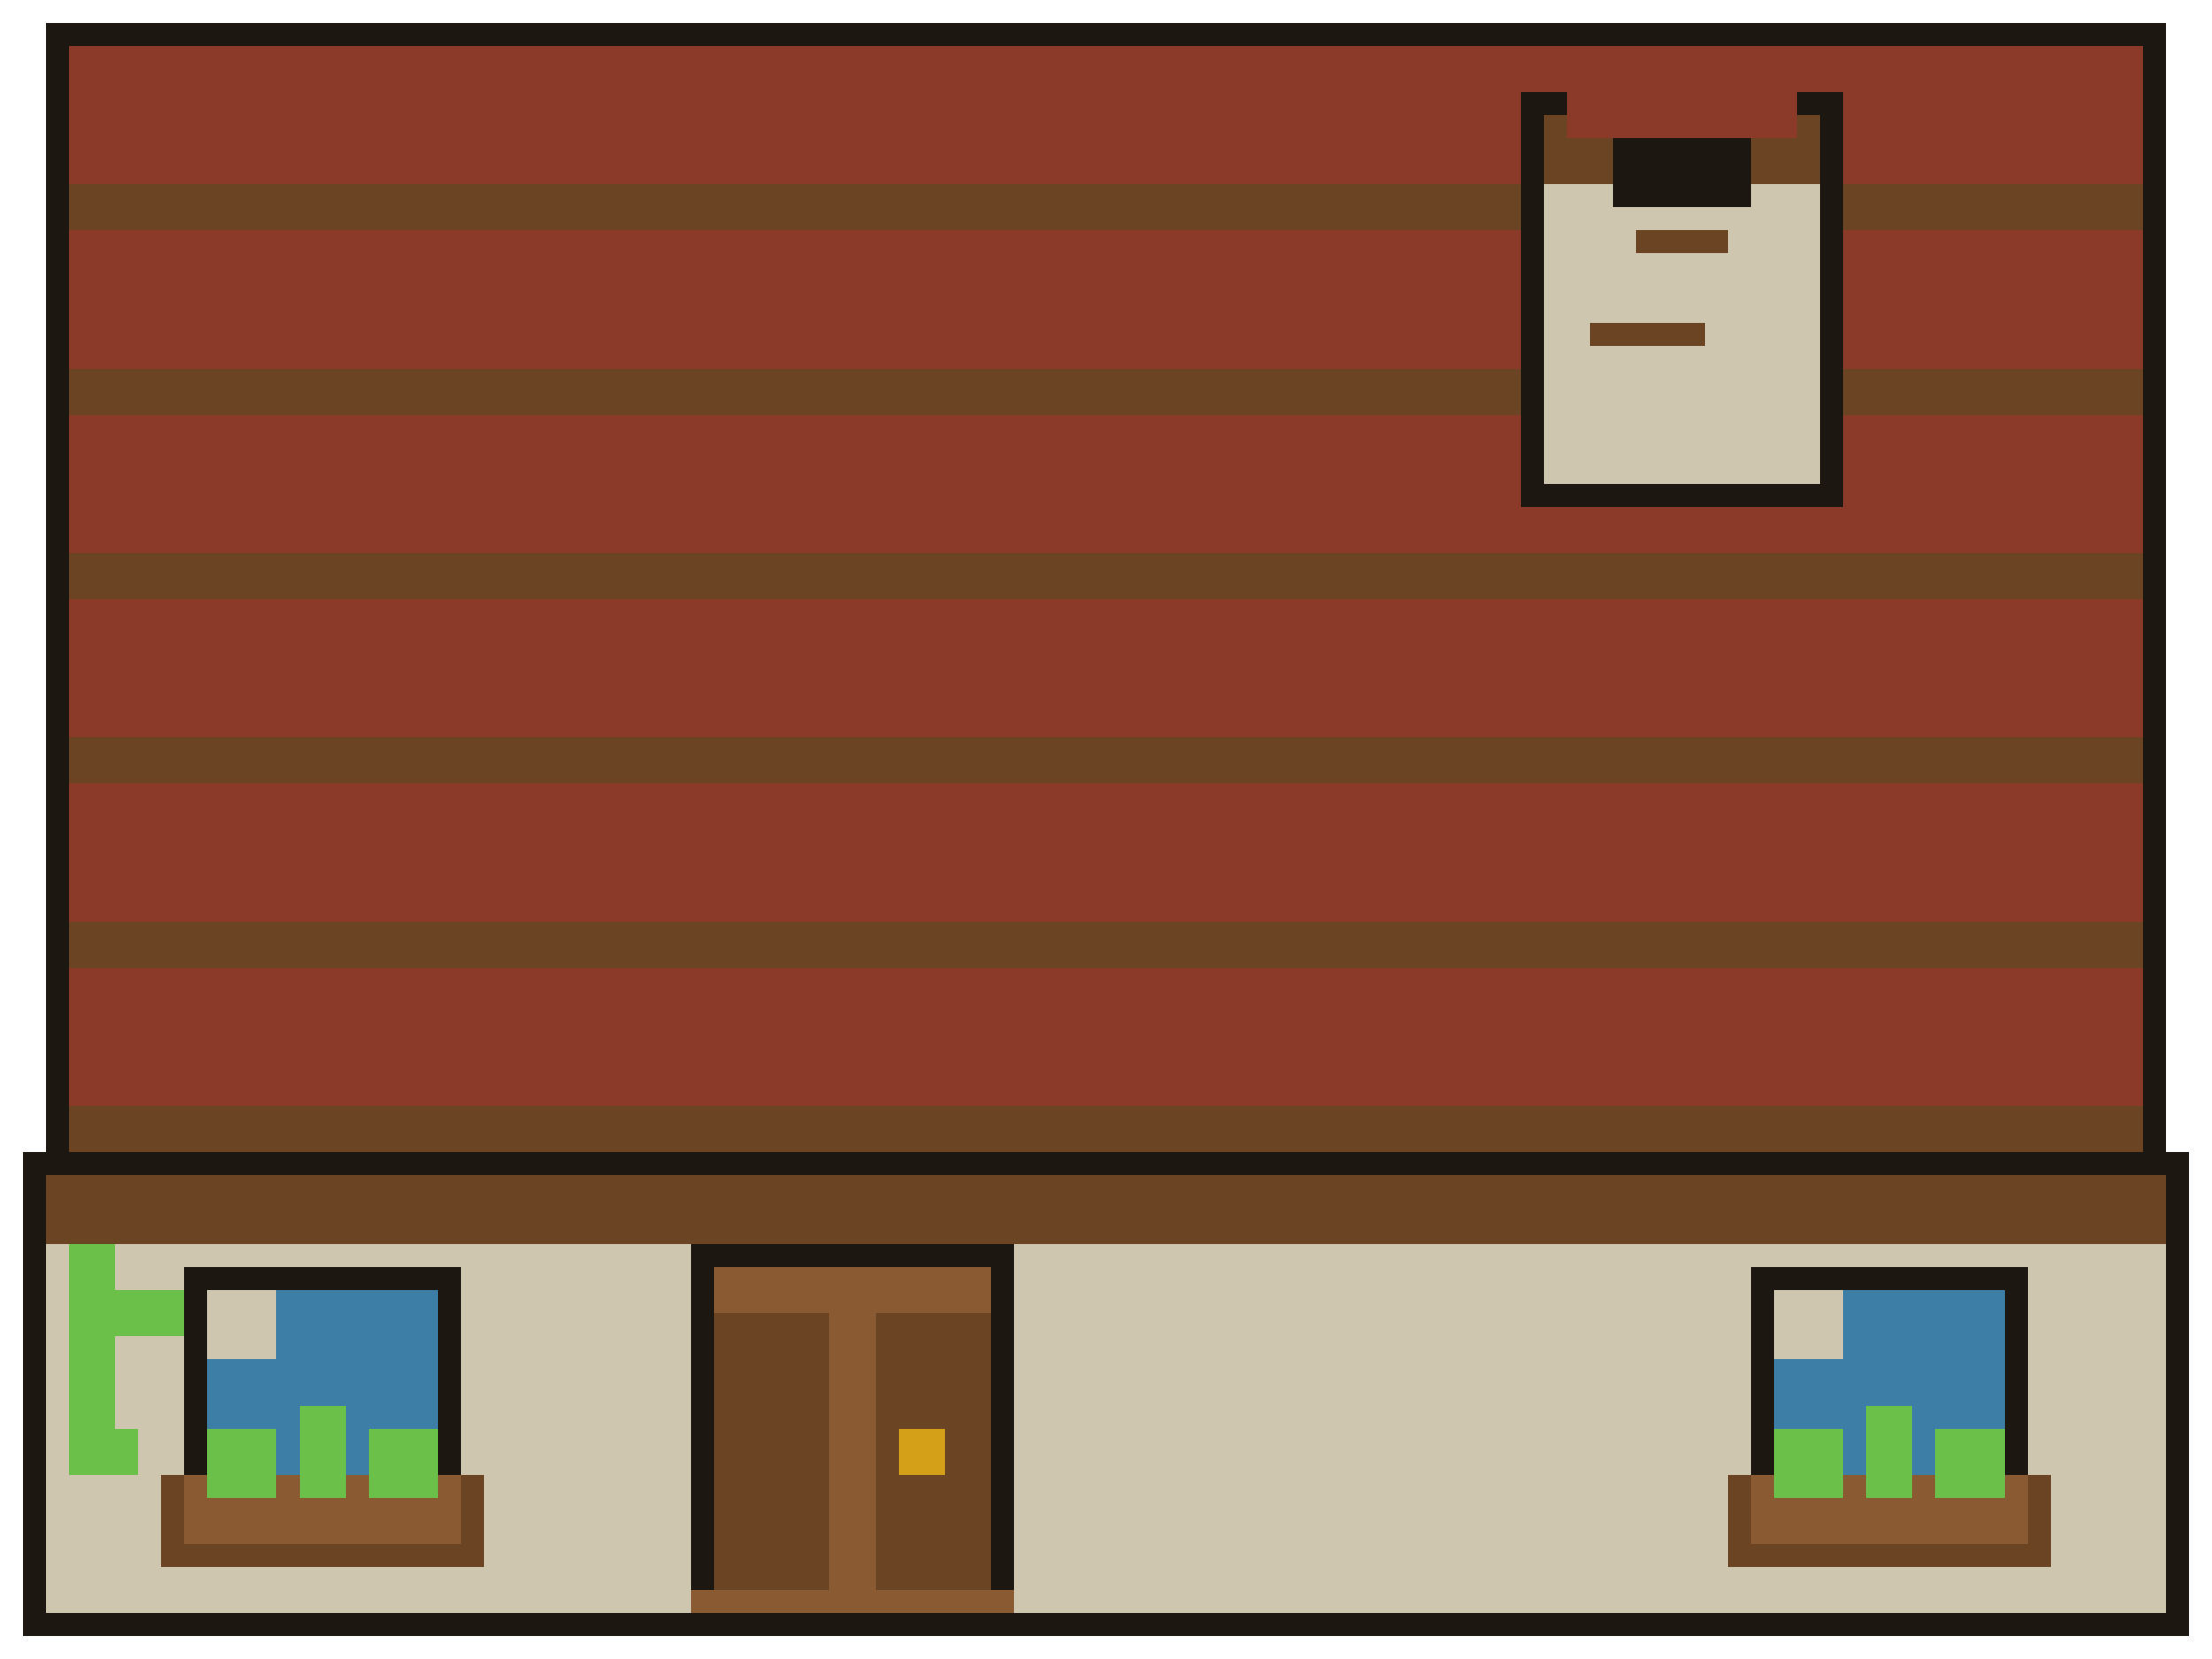
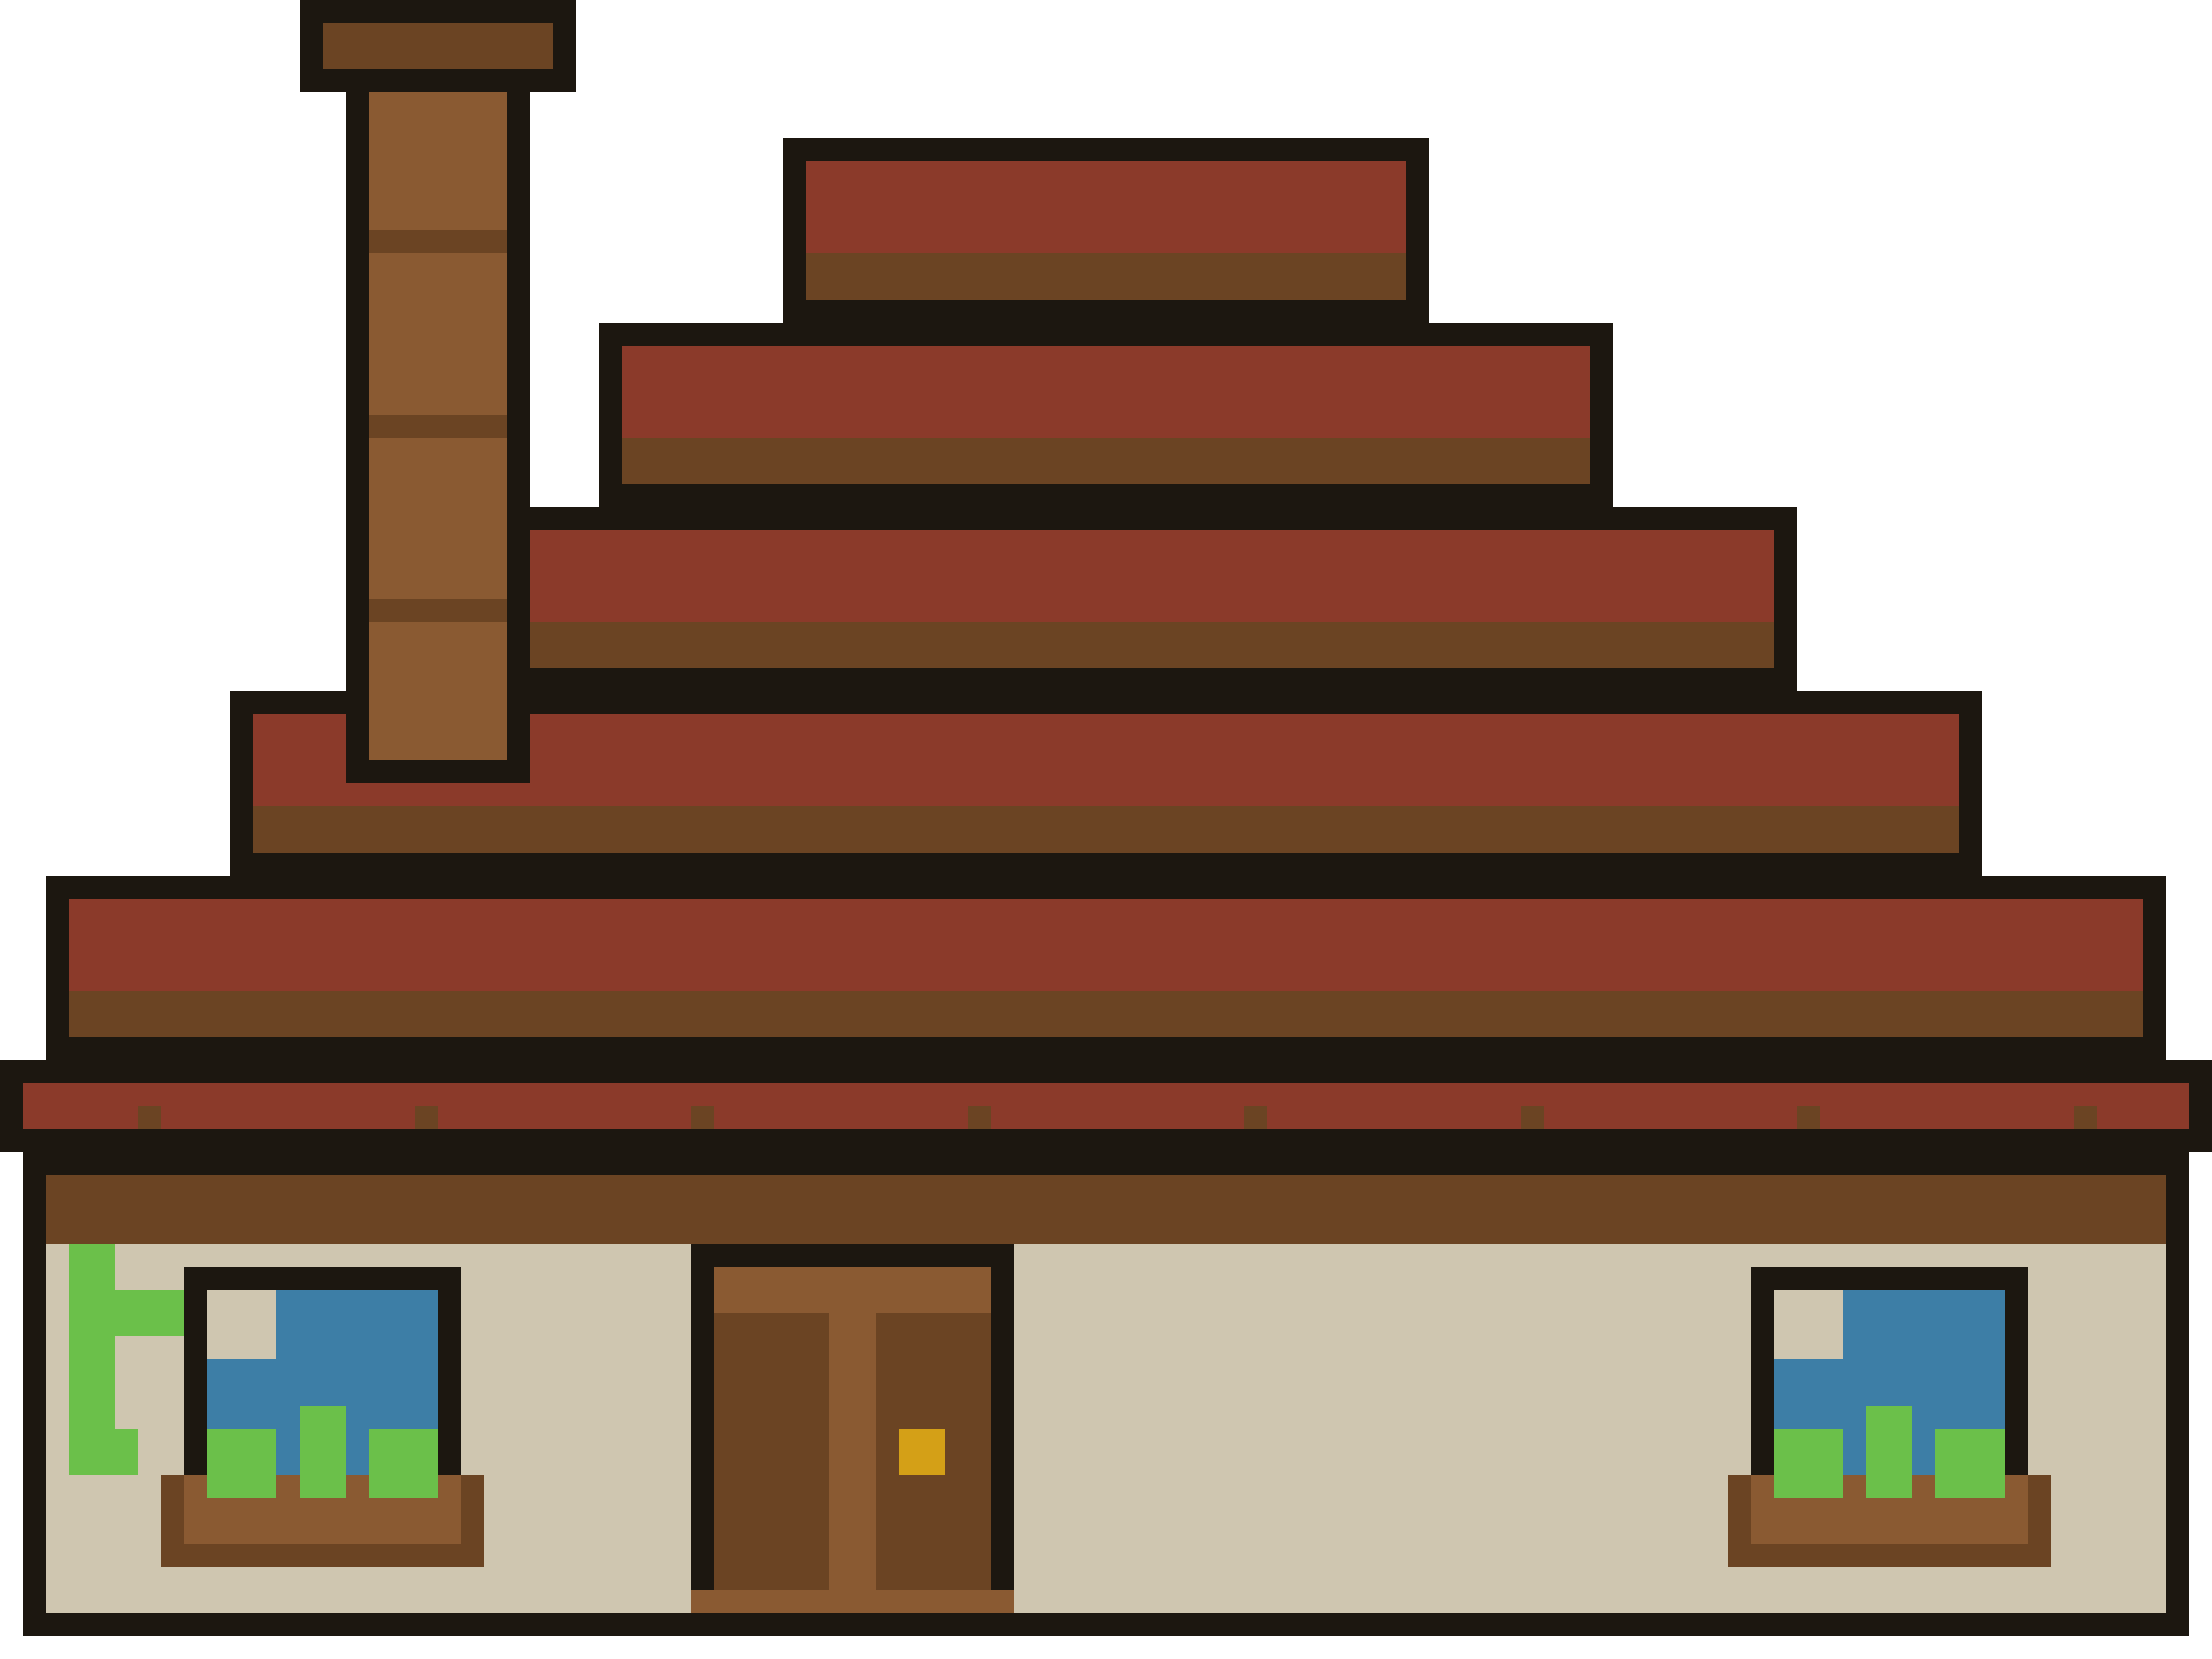
<svg xmlns="http://www.w3.org/2000/svg" viewBox="0 0 96 72" fill="none" shape-rendering="crispEdges">
-   <rect fill="#1c1710" x="2" y="1" width="92" height="51" />
-   <rect fill="#8b3a2a" x="3" y="2" width="90" height="49" />
-   <rect fill="#6b4423" x="3" y="8" width="90" height="2" />
-   <rect fill="#6b4423" x="3" y="16" width="90" height="2" />
-   <rect fill="#6b4423" x="3" y="24" width="90" height="2" />
-   <rect fill="#6b4423" x="3" y="32" width="90" height="2" />
-   <rect fill="#6b4423" x="3" y="40" width="90" height="2" />
-   <rect fill="#6b4423" x="3" y="48" width="90" height="3" />
-   <rect fill="#1c1710" x="66" y="4" width="14" height="18" />
-   <rect fill="#cfc6b0" x="67" y="5" width="12" height="16" />
-   <rect fill="#6b4423" x="67" y="5" width="12" height="3" />
-   <rect fill="#8b3a2a" x="68" y="2" width="10" height="4" />
-   <rect fill="#1c1710" x="70" y="6" width="6" height="3" />
-   <rect fill="#6b4423" x="71" y="10" width="4" height="1" />
-   <rect fill="#6b4423" x="69" y="14" width="5" height="1" />
+   <rect fill="#1c1710" x="34" y="6" width="28" height="8" />
+   <rect fill="#8b3a2a" x="35" y="7" width="26" height="6" />
+   <rect fill="#6b4423" x="35" y="11" width="26" height="2" />
+   <rect fill="#1c1710" x="26" y="14" width="44" height="8" />
+   <rect fill="#8b3a2a" x="27" y="15" width="42" height="6" />
+   <rect fill="#6b4423" x="27" y="19" width="42" height="2" />
+   <rect fill="#1c1710" x="18" y="22" width="60" height="8" />
+   <rect fill="#8b3a2a" x="19" y="23" width="58" height="6" />
+   <rect fill="#6b4423" x="19" y="27" width="58" height="2" />
+   <rect fill="#1c1710" x="10" y="30" width="76" height="8" />
+   <rect fill="#8b3a2a" x="11" y="31" width="74" height="6" />
+   <rect fill="#6b4423" x="11" y="35" width="74" height="2" />
+   <rect fill="#1c1710" x="2" y="38" width="92" height="8" />
+   <rect fill="#8b3a2a" x="3" y="39" width="90" height="6" />
+   <rect fill="#6b4423" x="3" y="43" width="90" height="2" />
+   <rect fill="#1c1710" x="0" y="46" width="96" height="4" />
+   <rect fill="#8b3a2a" x="1" y="47" width="94" height="2" />
+   <rect fill="#6b4423" x="6" y="48" width="1" height="1" />
+   <rect fill="#6b4423" x="18" y="48" width="1" height="1" />
+   <rect fill="#6b4423" x="30" y="48" width="1" height="1" />
+   <rect fill="#6b4423" x="42" y="48" width="1" height="1" />
+   <rect fill="#6b4423" x="54" y="48" width="1" height="1" />
+   <rect fill="#6b4423" x="66" y="48" width="1" height="1" />
+   <rect fill="#6b4423" x="78" y="48" width="1" height="1" />
+   <rect fill="#6b4423" x="90" y="48" width="1" height="1" />
+   <rect fill="#1c1710" x="15" y="3" width="8" height="31" />
+   <rect fill="#8a5a32" x="16" y="4" width="6" height="29" />
+   <rect fill="#6b4423" x="16" y="10" width="6" height="1" />
+   <rect fill="#6b4423" x="16" y="18" width="6" height="1" />
+   <rect fill="#6b4423" x="16" y="26" width="6" height="1" />
+   <rect fill="#1c1710" x="13" y="0" width="12" height="4" />
+   <rect fill="#6b4423" x="14" y="1" width="10" height="2" />
  <rect fill="#1c1710" x="1" y="50" width="94" height="21" />
  <rect fill="#cfc6b0" x="2" y="51" width="92" height="19" />
  <rect fill="#6b4423" x="2" y="51" width="92" height="3" />
  <rect fill="#1c1710" x="30" y="54" width="14" height="16" />
  <rect fill="#6b4423" x="31" y="55" width="12" height="14" />
  <rect fill="#8a5a32" x="31" y="55" width="12" height="2" />
  <rect fill="#8a5a32" x="36" y="55" width="2" height="14" />
  <rect fill="#d4a017" x="39" y="62" width="2" height="2" />
  <rect fill="#8a5a32" x="30" y="69" width="14" height="1" />
  <rect fill="#1c1710" x="8" y="55" width="12" height="10" />
  <rect fill="#3d7ea6" x="9" y="56" width="10" height="8" />
  <rect fill="#cfc6b0" x="9" y="56" width="3" height="3" />
  <rect fill="#6b4423" x="7" y="64" width="14" height="4" />
  <rect fill="#8a5a32" x="8" y="64" width="12" height="3" />
  <rect fill="#6bc04a" x="9" y="62" width="3" height="3" />
  <rect fill="#6bc04a" x="13" y="61" width="2" height="4" />
  <rect fill="#6bc04a" x="16" y="62" width="3" height="3" />
  <rect fill="#1c1710" x="76" y="55" width="12" height="10" />
  <rect fill="#3d7ea6" x="77" y="56" width="10" height="8" />
  <rect fill="#cfc6b0" x="77" y="56" width="3" height="3" />
  <rect fill="#6b4423" x="75" y="64" width="14" height="4" />
  <rect fill="#8a5a32" x="76" y="64" width="12" height="3" />
  <rect fill="#6bc04a" x="77" y="62" width="3" height="3" />
  <rect fill="#6bc04a" x="81" y="61" width="2" height="4" />
  <rect fill="#6bc04a" x="84" y="62" width="3" height="3" />
  <rect fill="#6bc04a" x="3" y="54" width="2" height="8" />
  <rect fill="#6bc04a" x="5" y="56" width="3" height="2" />
  <rect fill="#6bc04a" x="3" y="62" width="3" height="2" />
</svg>
